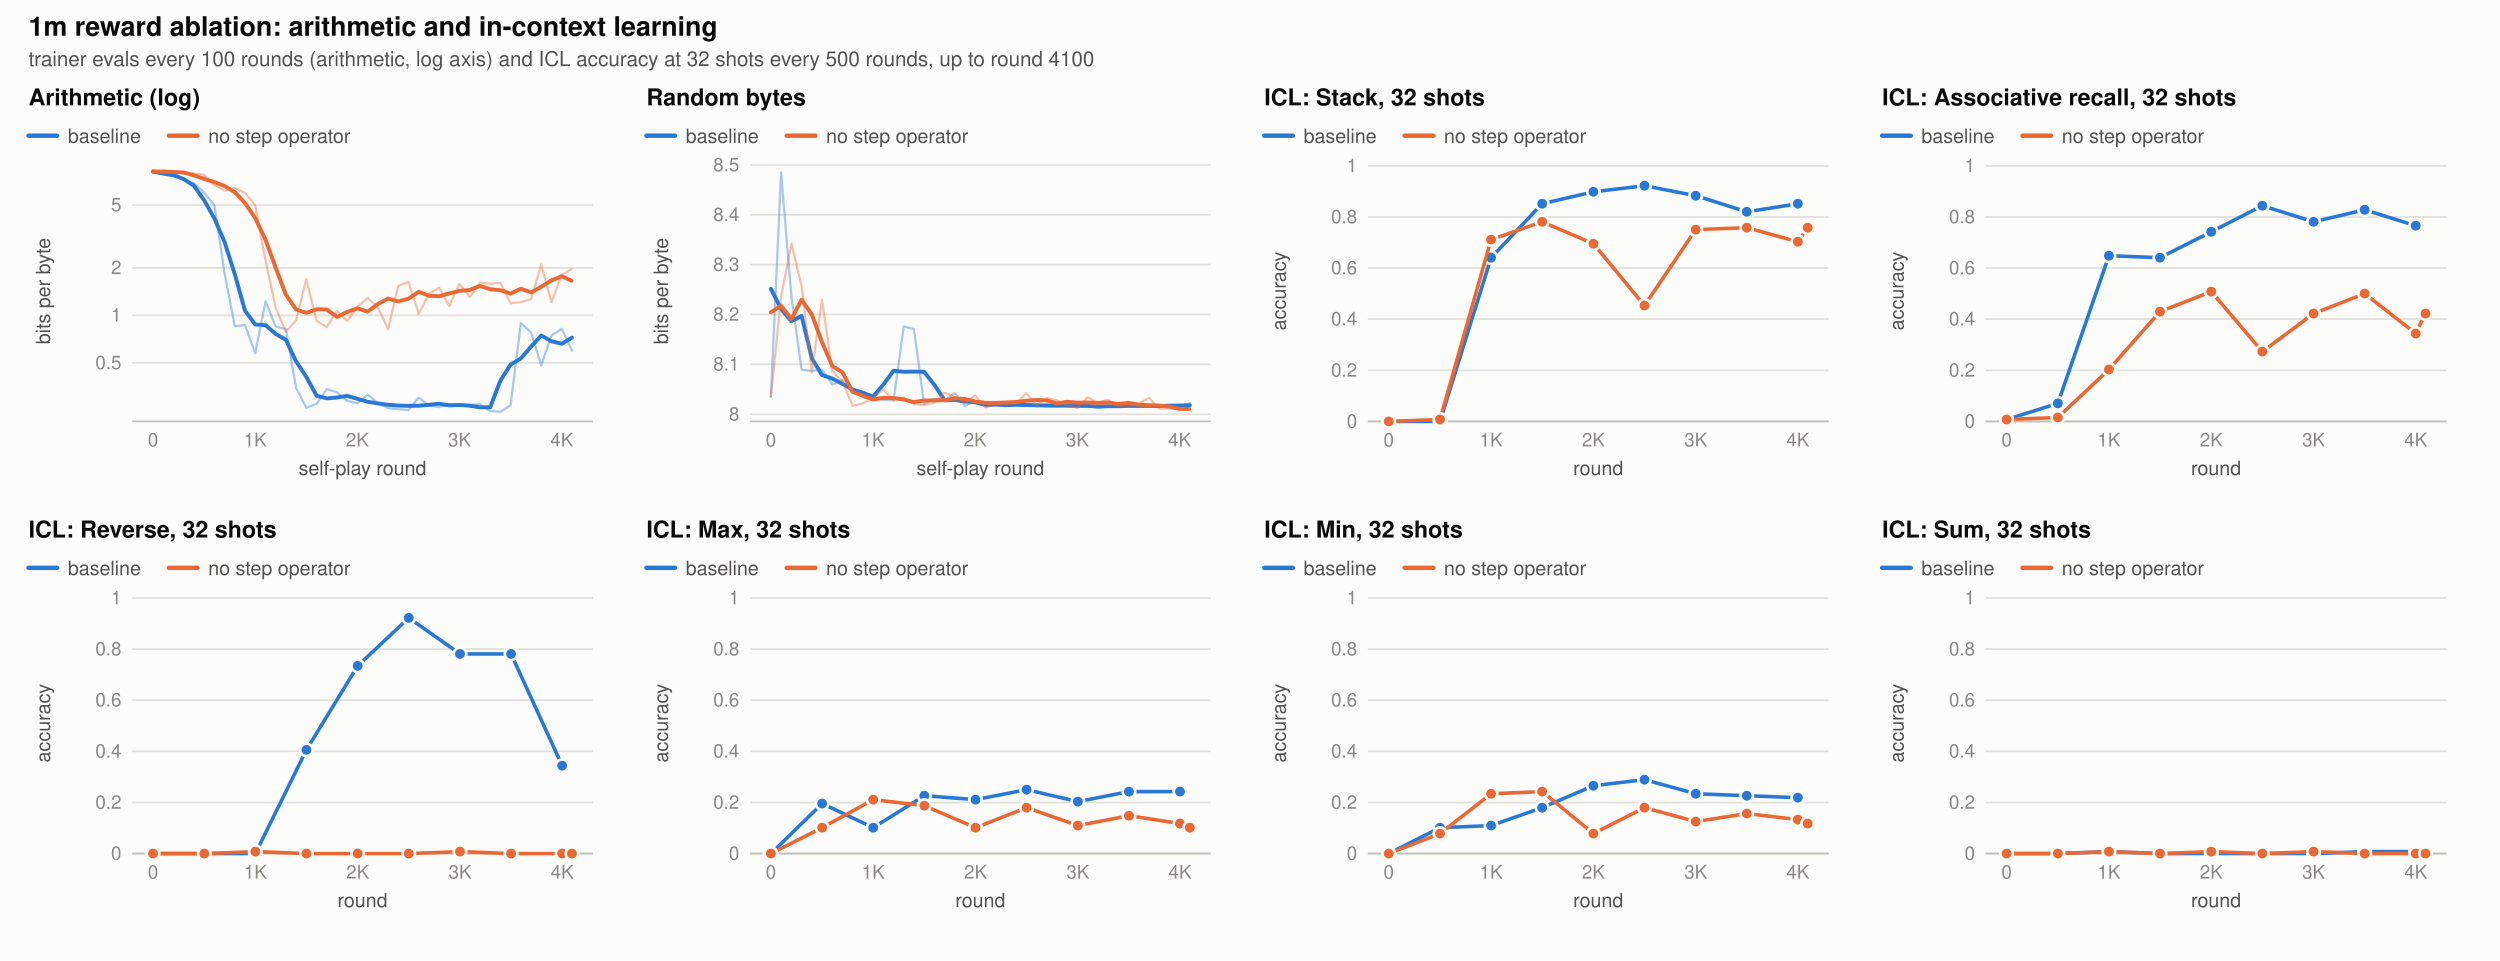
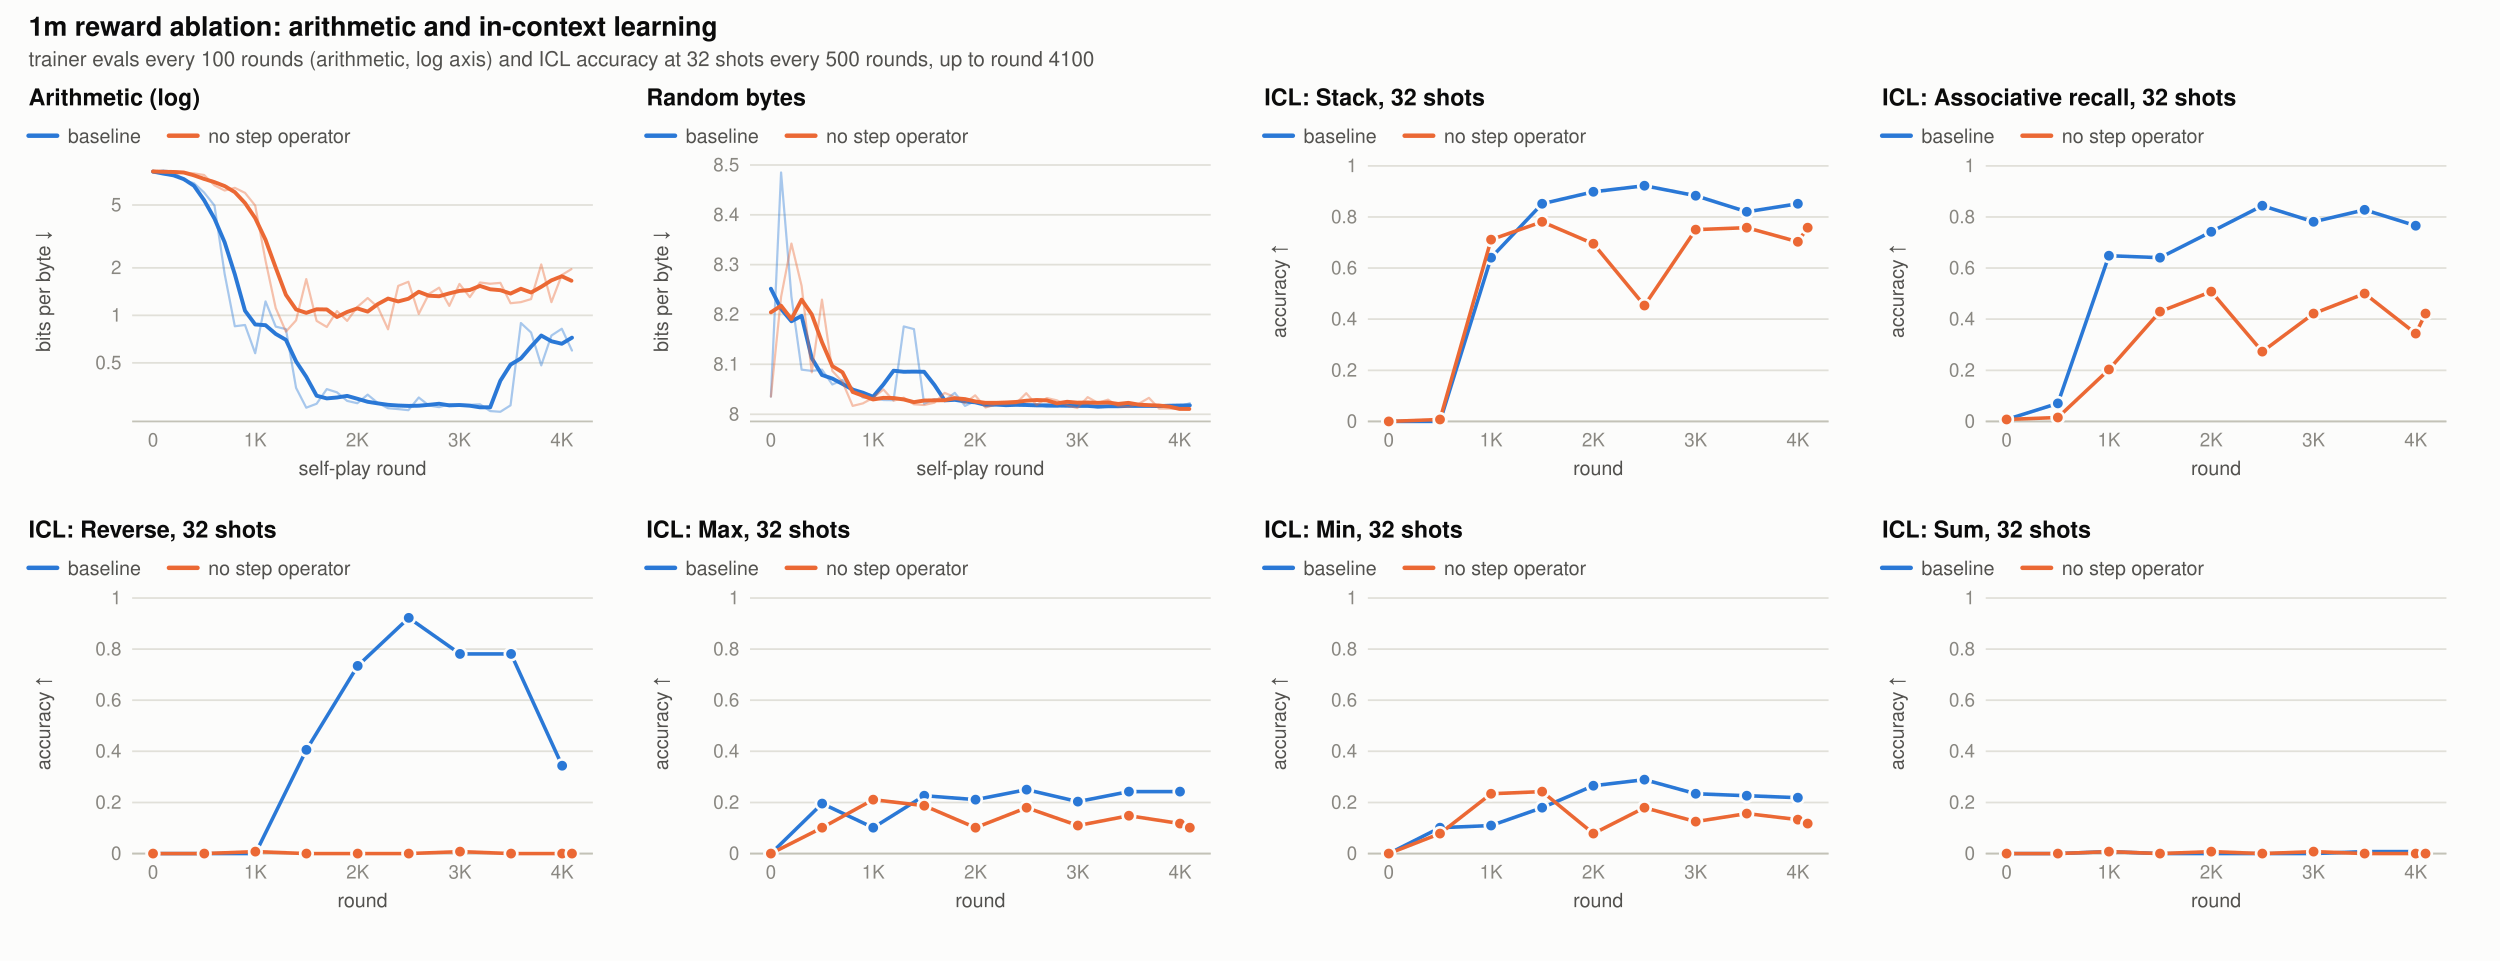
<svg xmlns="http://www.w3.org/2000/svg" width="1400" height="538" viewBox="0 0 1400 538" font-family="system-ui, -apple-system, 'Segoe UI', Helvetica, Arial, sans-serif">
  <rect width="1400" height="538" fill="#fcfcfb" />
  <text x="16" y="20" font-size="15" font-weight="600" fill="#0b0b0b">1m reward ablation: arithmetic and in-context learning</text>
  <text x="16" y="37" font-size="11.5" fill="#52514e">trainer evals every 100 rounds (arithmetic, log axis) and ICL accuracy at 32 shots every 500 rounds, up to round 4100</text>
  <text x="16.0" y="59.0" font-size="13" font-weight="600" fill="#0b0b0b">Arithmetic (log)</text>
  <line x1="16.0" y1="76.0" x2="32.0" y2="76.0" stroke="#2a78d6" stroke-width="2.5" stroke-linecap="round" />
  <text x="38.0" y="80.0" font-size="11" fill="#52514e">baseline</text>
  <line x1="94.6" y1="76.0" x2="110.6" y2="76.0" stroke="#eb6834" stroke-width="2.5" stroke-linecap="round" />
  <text x="116.6" y="80.0" font-size="11" fill="#52514e">no step operator</text>
  <line x1="74.0" y1="203.2" x2="332.0" y2="203.2" stroke="#e1e0d9" stroke-width="1" />
  <text x="68.0" y="206.7" font-size="10.5" fill="#898781" text-anchor="end">0.5</text>
  <line x1="74.0" y1="176.6" x2="332.0" y2="176.6" stroke="#e1e0d9" stroke-width="1" />
  <text x="68.0" y="180.1" font-size="10.5" fill="#898781" text-anchor="end">1</text>
  <line x1="74.0" y1="150.0" x2="332.0" y2="150.0" stroke="#e1e0d9" stroke-width="1" />
  <text x="68.0" y="153.5" font-size="10.5" fill="#898781" text-anchor="end">2</text>
  <line x1="74.0" y1="114.8" x2="332.0" y2="114.8" stroke="#e1e0d9" stroke-width="1" />
  <text x="68.0" y="118.3" font-size="10.5" fill="#898781" text-anchor="end">5</text>
  <text x="85.7" y="250.0" font-size="10.5" fill="#898781" text-anchor="middle">0</text>
  <text x="142.9" y="250.0" font-size="10.5" fill="#898781" text-anchor="middle">1K</text>
  <text x="200.1" y="250.0" font-size="10.5" fill="#898781" text-anchor="middle">2K</text>
  <text x="257.3" y="250.0" font-size="10.5" fill="#898781" text-anchor="middle">3K</text>
  <text x="314.6" y="250.0" font-size="10.5" fill="#898781" text-anchor="middle">4K</text>
  <line x1="74.0" y1="236.0" x2="332.0" y2="236.0" stroke="#c3c2b7" stroke-width="1" />
  <text x="203.0" y="266.0" font-size="11" fill="#52514e" text-anchor="middle">self-play round</text>
-   <text transform="translate(28.0,163.0) rotate(-90)" font-size="11" fill="#52514e" text-anchor="middle">bits per byte</text>
+   <text transform="translate(28.0,163.0) rotate(-90)" font-size="11" fill="#52514e" text-anchor="middle">bits per byte ↓</text>
  <clipPath id="c55431875">
    <rect x="68.0" y="84.0" width="270.0" height="158.0" />
  </clipPath>
  <g clip-path="url(#c55431875)">
    <path d="M85.7,96.5 L91.4,95.4 L97.2,96.3 L102.9,100.8 L108.6,102.6 L114.3,107.8 L120.1,115.1 L125.8,153.4 L131.5,182.7 L137.2,182.0 L142.9,197.8 L148.7,168.8 L154.4,182.9 L160.1,184.3 L165.8,217.2 L171.5,228.3 L177.3,226.1 L183.0,217.9 L188.7,219.7 L194.4,224.5 L200.1,225.8 L205.9,221.0 L211.6,225.7 L217.3,228.6 L223.0,229.1 L228.7,229.7 L234.5,222.6 L240.2,227.1 L245.9,228.0 L251.6,226.4 L257.3,226.6 L263.1,226.7 L268.8,226.4 L274.5,230.2 L280.2,230.6 L285.9,227.0 L291.7,180.9 L297.4,186.2 L303.1,204.6 L308.8,187.9 L314.6,184.1 L320.3,196.3" fill="none" stroke="#2a78d6" stroke-width="1.25" stroke-opacity="0.4" stroke-linejoin="round" stroke-linecap="round" />
    <path d="M85.7,96.1 L91.4,97.2 L97.2,98.2 L102.9,100.3 L108.6,104.0 L114.3,112.1 L120.1,122.4 L125.8,135.7 L131.5,153.6 L137.2,174.0 L142.9,181.7 L148.7,182.1 L154.4,187.0 L160.1,190.3 L165.8,202.4 L171.5,211.0 L177.3,221.6 L183.0,223.1 L188.7,222.6 L194.4,221.7 L200.1,223.3 L205.9,225.0 L211.6,225.9 L217.3,226.7 L223.0,227.1 L228.7,227.3 L234.5,227.2 L240.2,226.7 L245.9,226.1 L251.6,227.0 L257.3,226.8 L263.1,227.2 L268.8,228.1 L274.5,228.1 L280.2,213.2 L285.9,204.2 L291.7,200.7 L297.4,194.1 L303.1,187.9 L308.8,191.1 L314.6,192.5 L320.3,189.1" fill="none" stroke="#2a78d6" stroke-width="2.2" stroke-opacity="1.0" stroke-linejoin="round" stroke-linecap="round" />
    <path d="M85.7,96.5 L91.4,95.8 L97.2,95.9 L102.9,96.6 L108.6,97.1 L114.3,98.0 L120.1,103.8 L125.8,106.7 L131.5,105.2 L137.2,108.0 L142.9,115.1 L148.7,146.0 L154.4,172.5 L160.1,185.7 L165.8,179.4 L171.5,156.3 L177.3,179.7 L183.0,183.1 L188.7,174.2 L194.4,179.7 L200.1,171.9 L205.9,166.9 L211.6,172.0 L217.3,184.4 L223.0,160.1 L228.7,157.8 L234.5,175.8 L240.2,164.6 L245.9,161.1 L251.6,171.3 L257.3,159.0 L263.1,166.4 L268.8,158.2 L274.5,158.9 L280.2,158.4 L285.9,169.8 L291.7,169.2 L297.4,167.5 L303.1,148.1 L308.8,169.2 L314.6,154.0 L320.0,150.7" fill="none" stroke="#eb6834" stroke-width="1.25" stroke-opacity="0.4" stroke-linejoin="round" stroke-linecap="round" />
    <path d="M85.7,96.0 L91.4,96.2 L97.2,96.3 L102.9,96.6 L108.6,98.2 L114.3,100.2 L120.1,102.0 L125.8,104.2 L131.5,107.6 L137.2,113.7 L142.9,122.1 L148.7,134.3 L154.4,149.9 L160.1,165.1 L165.8,173.3 L171.5,175.2 L177.3,173.2 L183.0,173.3 L188.7,177.5 L194.4,174.7 L200.1,172.7 L205.9,174.5 L211.6,170.3 L217.3,167.2 L223.0,168.8 L228.7,167.3 L234.5,163.4 L240.2,165.6 L245.9,165.9 L251.6,164.3 L257.3,162.9 L263.1,162.4 L268.8,160.1 L274.5,162.0 L280.2,162.5 L285.9,164.4 L291.7,161.7 L297.4,163.8 L303.1,160.6 L308.8,157.0 L314.6,154.7 L320.0,157.2" fill="none" stroke="#eb6834" stroke-width="2.2" stroke-opacity="1.0" stroke-linejoin="round" stroke-linecap="round" />
  </g>
  <text x="362.0" y="59.0" font-size="13" font-weight="600" fill="#0b0b0b">Random bytes</text>
  <line x1="362.0" y1="76.0" x2="378.0" y2="76.0" stroke="#2a78d6" stroke-width="2.5" stroke-linecap="round" />
  <text x="384.0" y="80.0" font-size="11" fill="#52514e">baseline</text>
  <line x1="440.6" y1="76.0" x2="456.6" y2="76.0" stroke="#eb6834" stroke-width="2.5" stroke-linecap="round" />
  <text x="462.6" y="80.0" font-size="11" fill="#52514e">no step operator</text>
  <line x1="420.0" y1="232.0" x2="678.0" y2="232.0" stroke="#e1e0d9" stroke-width="1" />
  <text x="414.0" y="235.5" font-size="10.5" fill="#898781" text-anchor="end">8</text>
  <line x1="420.0" y1="204.0" x2="678.0" y2="204.0" stroke="#e1e0d9" stroke-width="1" />
  <text x="414.0" y="207.5" font-size="10.5" fill="#898781" text-anchor="end">8.1</text>
  <line x1="420.0" y1="176.1" x2="678.0" y2="176.1" stroke="#e1e0d9" stroke-width="1" />
  <text x="414.0" y="179.6" font-size="10.5" fill="#898781" text-anchor="end">8.2</text>
  <line x1="420.0" y1="148.2" x2="678.0" y2="148.2" stroke="#e1e0d9" stroke-width="1" />
  <text x="414.0" y="151.7" font-size="10.5" fill="#898781" text-anchor="end">8.3</text>
  <line x1="420.0" y1="120.3" x2="678.0" y2="120.3" stroke="#e1e0d9" stroke-width="1" />
  <text x="414.0" y="123.8" font-size="10.5" fill="#898781" text-anchor="end">8.4</text>
  <line x1="420.0" y1="92.4" x2="678.0" y2="92.4" stroke="#e1e0d9" stroke-width="1" />
  <text x="414.0" y="95.9" font-size="10.5" fill="#898781" text-anchor="end">8.5</text>
  <text x="431.7" y="250.0" font-size="10.5" fill="#898781" text-anchor="middle">0</text>
  <text x="488.9" y="250.0" font-size="10.5" fill="#898781" text-anchor="middle">1K</text>
  <text x="546.1" y="250.0" font-size="10.5" fill="#898781" text-anchor="middle">2K</text>
  <text x="603.3" y="250.0" font-size="10.5" fill="#898781" text-anchor="middle">3K</text>
  <text x="660.6" y="250.0" font-size="10.5" fill="#898781" text-anchor="middle">4K</text>
  <line x1="420.0" y1="236.0" x2="678.0" y2="236.0" stroke="#c3c2b7" stroke-width="1" />
  <text x="549.0" y="266.0" font-size="11" fill="#52514e" text-anchor="middle">self-play round</text>
-   <text transform="translate(374.0,163.0) rotate(-90)" font-size="11" fill="#52514e" text-anchor="middle">bits per byte</text>
+   <text transform="translate(374.0,163.0) rotate(-90)" font-size="11" fill="#52514e" text-anchor="middle">bits per byte ↓</text>
  <clipPath id="c50812444">
    <rect x="414.0" y="84.0" width="270.0" height="158.0" />
  </clipPath>
  <g clip-path="url(#c50812444)">
    <path d="M431.7,222.1 L437.4,96.6 L443.2,166.2 L448.9,207.0 L454.6,207.7 L460.3,207.0 L466.1,215.3 L471.8,212.8 L477.5,217.4 L483.2,222.6 L488.9,222.8 L494.7,224.0 L500.4,224.1 L506.1,182.8 L511.8,184.3 L517.5,226.1 L523.3,223.5 L529.0,224.3 L534.7,220.0 L540.4,227.3 L546.1,224.6 L551.9,227.6 L557.6,227.1 L563.3,226.9 L569.0,226.0 L574.7,226.8 L580.5,226.5 L586.2,227.9 L591.9,227.8 L597.6,225.9 L603.3,227.3 L609.1,227.3 L614.8,228.2 L620.5,227.7 L626.2,227.9 L631.9,226.8 L637.7,227.0 L643.4,227.4 L649.1,227.6 L654.8,227.6 L660.6,227.6 L666.3,225.8" fill="none" stroke="#2a78d6" stroke-width="1.25" stroke-opacity="0.4" stroke-linejoin="round" stroke-linecap="round" />
    <path d="M431.7,161.7 L437.4,173.0 L443.2,179.9 L448.9,176.9 L454.6,200.6 L460.3,210.0 L466.1,212.0 L471.8,215.0 L477.5,218.2 L483.2,219.9 L488.9,222.2 L494.7,215.3 L500.4,207.6 L506.1,208.2 L511.8,208.1 L517.5,208.2 L523.3,215.6 L529.0,224.2 L534.7,223.9 L540.4,224.8 L546.1,225.3 L551.9,226.7 L557.6,226.5 L563.3,226.9 L569.0,226.7 L574.7,226.8 L580.5,227.0 L586.2,227.0 L591.9,227.1 L597.6,227.2 L603.3,227.3 L609.1,227.3 L614.8,227.7 L620.5,227.5 L626.2,227.5 L631.9,227.3 L637.7,227.3 L643.4,227.3 L649.1,227.4 L654.8,227.2 L660.6,227.1 L666.3,227.0" fill="none" stroke="#2a78d6" stroke-width="2.2" stroke-opacity="1.0" stroke-linejoin="round" stroke-linecap="round" />
    <path d="M431.7,222.1 L437.4,166.3 L443.2,136.4 L448.9,160.1 L454.6,208.5 L460.3,167.8 L466.1,207.7 L471.8,213.9 L477.5,227.3 L483.2,225.9 L488.9,222.8 L494.7,218.1 L500.4,224.4 L506.1,222.7 L511.8,226.4 L517.5,226.8 L523.3,225.5 L529.0,220.0 L534.7,222.4 L540.4,225.7 L546.1,221.4 L551.9,228.2 L557.6,226.4 L563.3,226.3 L569.0,225.9 L574.7,220.2 L580.5,226.8 L586.2,222.9 L591.9,224.2 L597.6,227.0 L603.3,228.5 L609.1,222.4 L614.8,225.6 L620.5,223.8 L626.2,227.5 L631.9,227.9 L637.7,226.1 L643.4,222.8 L649.1,228.8 L654.8,228.8 L660.6,228.9 L666.0,229.4" fill="none" stroke="#eb6834" stroke-width="1.25" stroke-opacity="0.4" stroke-linejoin="round" stroke-linecap="round" />
    <path d="M431.7,174.9 L437.4,171.2 L443.2,178.7 L448.9,167.8 L454.6,176.1 L460.3,191.6 L466.1,205.0 L471.8,208.5 L477.5,219.5 L483.2,221.6 L488.9,223.7 L494.7,222.8 L500.4,222.9 L506.1,223.7 L511.8,225.2 L517.5,224.3 L523.3,224.2 L529.0,224.1 L534.7,223.0 L540.4,223.5 L546.1,224.8 L551.9,225.6 L557.6,225.6 L563.3,225.4 L569.0,225.1 L574.7,224.4 L580.5,224.0 L586.2,224.2 L591.9,225.9 L597.6,225.0 L603.3,225.5 L609.1,225.4 L614.8,225.6 L620.5,225.4 L626.2,226.2 L631.9,225.6 L637.7,226.6 L643.4,226.9 L649.1,227.1 L654.8,227.7 L660.6,229.0 L666.0,229.0" fill="none" stroke="#eb6834" stroke-width="2.2" stroke-opacity="1.0" stroke-linejoin="round" stroke-linecap="round" />
  </g>
  <text x="708.0" y="59.0" font-size="13" font-weight="600" fill="#0b0b0b">ICL: Stack, 32 shots</text>
  <line x1="708.0" y1="76.0" x2="724.0" y2="76.0" stroke="#2a78d6" stroke-width="2.5" stroke-linecap="round" />
  <text x="730.0" y="80.0" font-size="11" fill="#52514e">baseline</text>
  <line x1="786.6" y1="76.0" x2="802.6" y2="76.0" stroke="#eb6834" stroke-width="2.5" stroke-linecap="round" />
  <text x="808.6" y="80.0" font-size="11" fill="#52514e">no step operator</text>
  <line x1="766.0" y1="236.0" x2="1024.0" y2="236.0" stroke="#e1e0d9" stroke-width="1" />
  <text x="760.0" y="239.5" font-size="10.5" fill="#898781" text-anchor="end">0</text>
  <line x1="766.0" y1="207.4" x2="1024.0" y2="207.4" stroke="#e1e0d9" stroke-width="1" />
  <text x="760.0" y="210.9" font-size="10.5" fill="#898781" text-anchor="end">0.2</text>
  <line x1="766.0" y1="178.7" x2="1024.0" y2="178.7" stroke="#e1e0d9" stroke-width="1" />
  <text x="760.0" y="182.2" font-size="10.5" fill="#898781" text-anchor="end">0.4</text>
  <line x1="766.0" y1="150.1" x2="1024.0" y2="150.1" stroke="#e1e0d9" stroke-width="1" />
  <text x="760.0" y="153.6" font-size="10.5" fill="#898781" text-anchor="end">0.6</text>
  <line x1="766.0" y1="121.5" x2="1024.0" y2="121.5" stroke="#e1e0d9" stroke-width="1" />
  <text x="760.0" y="125.0" font-size="10.5" fill="#898781" text-anchor="end">0.8</text>
  <line x1="766.0" y1="92.9" x2="1024.0" y2="92.9" stroke="#e1e0d9" stroke-width="1" />
  <text x="760.0" y="96.4" font-size="10.5" fill="#898781" text-anchor="end">1</text>
  <text x="777.7" y="250.0" font-size="10.5" fill="#898781" text-anchor="middle">0</text>
  <text x="835.0" y="250.0" font-size="10.5" fill="#898781" text-anchor="middle">1K</text>
  <text x="892.3" y="250.0" font-size="10.5" fill="#898781" text-anchor="middle">2K</text>
  <text x="949.6" y="250.0" font-size="10.5" fill="#898781" text-anchor="middle">3K</text>
  <text x="1006.8" y="250.0" font-size="10.5" fill="#898781" text-anchor="middle">4K</text>
  <line x1="766.0" y1="236.0" x2="1024.0" y2="236.0" stroke="#c3c2b7" stroke-width="1" />
  <text x="895.0" y="266.0" font-size="11" fill="#52514e" text-anchor="middle">round</text>
-   <text transform="translate(720.0,163.0) rotate(-90)" font-size="11" fill="#52514e" text-anchor="middle">accuracy</text>
+   <text transform="translate(720.0,163.0) rotate(-90)" font-size="11" fill="#52514e" text-anchor="middle">accuracy ↑</text>
  <clipPath id="c50856973">
    <rect x="760.0" y="84.0" width="270.0" height="158.0" />
  </clipPath>
  <g clip-path="url(#c50856973)">
    <path d="M777.7,236.0 L806.4,236.0 L835.0,144.3 L863.6,114.1 L892.3,107.4 L920.9,104.0 L949.6,109.6 L978.2,118.6 L1006.8,114.1" fill="none" stroke="#2a78d6" stroke-width="2.0" stroke-opacity="1.0" stroke-linejoin="round" stroke-linecap="round" />
    <circle cx="777.7" cy="236.0" r="3.5" fill="#2a78d6" stroke="#fcfcfb" stroke-width="1.5" fill-opacity="1.0" />
    <circle cx="806.4" cy="236.0" r="3.5" fill="#2a78d6" stroke="#fcfcfb" stroke-width="1.5" fill-opacity="1.0" />
    <circle cx="835.0" cy="144.3" r="3.5" fill="#2a78d6" stroke="#fcfcfb" stroke-width="1.5" fill-opacity="1.0" />
    <circle cx="863.6" cy="114.1" r="3.5" fill="#2a78d6" stroke="#fcfcfb" stroke-width="1.5" fill-opacity="1.0" />
    <circle cx="892.3" cy="107.4" r="3.5" fill="#2a78d6" stroke="#fcfcfb" stroke-width="1.5" fill-opacity="1.0" />
    <circle cx="920.9" cy="104.0" r="3.5" fill="#2a78d6" stroke="#fcfcfb" stroke-width="1.5" fill-opacity="1.0" />
    <circle cx="949.6" cy="109.6" r="3.5" fill="#2a78d6" stroke="#fcfcfb" stroke-width="1.5" fill-opacity="1.0" />
    <circle cx="978.2" cy="118.6" r="3.5" fill="#2a78d6" stroke="#fcfcfb" stroke-width="1.5" fill-opacity="1.0" />
    <circle cx="1006.8" cy="114.1" r="3.5" fill="#2a78d6" stroke="#fcfcfb" stroke-width="1.5" fill-opacity="1.0" />
    <path d="M777.7,236.0 L806.4,234.9 L835.0,134.2 L863.6,124.2 L892.3,136.5 L920.9,171.1 L949.6,128.6 L978.2,127.5 L1006.8,135.4 L1012.3,127.5" fill="none" stroke="#eb6834" stroke-width="2.0" stroke-opacity="1.0" stroke-linejoin="round" stroke-linecap="round" />
    <circle cx="777.7" cy="236.0" r="3.5" fill="#eb6834" stroke="#fcfcfb" stroke-width="1.5" fill-opacity="1.0" />
    <circle cx="806.4" cy="234.9" r="3.5" fill="#eb6834" stroke="#fcfcfb" stroke-width="1.5" fill-opacity="1.0" />
    <circle cx="835.0" cy="134.2" r="3.5" fill="#eb6834" stroke="#fcfcfb" stroke-width="1.5" fill-opacity="1.0" />
    <circle cx="863.6" cy="124.2" r="3.5" fill="#eb6834" stroke="#fcfcfb" stroke-width="1.5" fill-opacity="1.0" />
    <circle cx="892.3" cy="136.5" r="3.5" fill="#eb6834" stroke="#fcfcfb" stroke-width="1.5" fill-opacity="1.0" />
    <circle cx="920.9" cy="171.1" r="3.5" fill="#eb6834" stroke="#fcfcfb" stroke-width="1.5" fill-opacity="1.0" />
    <circle cx="949.6" cy="128.6" r="3.5" fill="#eb6834" stroke="#fcfcfb" stroke-width="1.5" fill-opacity="1.0" />
    <circle cx="978.2" cy="127.5" r="3.5" fill="#eb6834" stroke="#fcfcfb" stroke-width="1.5" fill-opacity="1.0" />
    <circle cx="1006.8" cy="135.4" r="3.5" fill="#eb6834" stroke="#fcfcfb" stroke-width="1.5" fill-opacity="1.0" />
    <circle cx="1012.3" cy="127.5" r="3.5" fill="#eb6834" stroke="#fcfcfb" stroke-width="1.5" fill-opacity="1.0" />
  </g>
  <text x="1054.0" y="59.0" font-size="13" font-weight="600" fill="#0b0b0b">ICL: Associative recall, 32 shots</text>
  <line x1="1054.0" y1="76.0" x2="1070.0" y2="76.0" stroke="#2a78d6" stroke-width="2.5" stroke-linecap="round" />
  <text x="1076.0" y="80.0" font-size="11" fill="#52514e">baseline</text>
  <line x1="1132.6" y1="76.0" x2="1148.6" y2="76.0" stroke="#eb6834" stroke-width="2.5" stroke-linecap="round" />
  <text x="1154.6" y="80.0" font-size="11" fill="#52514e">no step operator</text>
  <line x1="1112.0" y1="236.0" x2="1370.0" y2="236.0" stroke="#e1e0d9" stroke-width="1" />
  <text x="1106.0" y="239.5" font-size="10.5" fill="#898781" text-anchor="end">0</text>
  <line x1="1112.0" y1="207.4" x2="1370.0" y2="207.4" stroke="#e1e0d9" stroke-width="1" />
  <text x="1106.0" y="210.9" font-size="10.5" fill="#898781" text-anchor="end">0.2</text>
  <line x1="1112.0" y1="178.7" x2="1370.0" y2="178.7" stroke="#e1e0d9" stroke-width="1" />
  <text x="1106.0" y="182.2" font-size="10.5" fill="#898781" text-anchor="end">0.4</text>
  <line x1="1112.0" y1="150.1" x2="1370.0" y2="150.1" stroke="#e1e0d9" stroke-width="1" />
  <text x="1106.0" y="153.6" font-size="10.5" fill="#898781" text-anchor="end">0.6</text>
  <line x1="1112.0" y1="121.5" x2="1370.0" y2="121.5" stroke="#e1e0d9" stroke-width="1" />
  <text x="1106.0" y="125.0" font-size="10.5" fill="#898781" text-anchor="end">0.8</text>
  <line x1="1112.0" y1="92.9" x2="1370.0" y2="92.9" stroke="#e1e0d9" stroke-width="1" />
  <text x="1106.0" y="96.4" font-size="10.5" fill="#898781" text-anchor="end">1</text>
  <text x="1123.7" y="250.0" font-size="10.5" fill="#898781" text-anchor="middle">0</text>
  <text x="1181.0" y="250.0" font-size="10.5" fill="#898781" text-anchor="middle">1K</text>
  <text x="1238.3" y="250.0" font-size="10.5" fill="#898781" text-anchor="middle">2K</text>
  <text x="1295.6" y="250.0" font-size="10.5" fill="#898781" text-anchor="middle">3K</text>
  <text x="1352.8" y="250.0" font-size="10.5" fill="#898781" text-anchor="middle">4K</text>
  <line x1="1112.0" y1="236.0" x2="1370.0" y2="236.0" stroke="#c3c2b7" stroke-width="1" />
  <text x="1241.0" y="266.0" font-size="11" fill="#52514e" text-anchor="middle">round</text>
-   <text transform="translate(1066.0,163.0) rotate(-90)" font-size="11" fill="#52514e" text-anchor="middle">accuracy</text>
+   <text transform="translate(1066.0,163.0) rotate(-90)" font-size="11" fill="#52514e" text-anchor="middle">accuracy ↑</text>
  <clipPath id="c36759609">
    <rect x="1106.0" y="84.0" width="270.0" height="158.0" />
  </clipPath>
  <g clip-path="url(#c36759609)">
    <path d="M1123.7,234.9 L1152.4,225.9 L1181.0,143.2 L1209.6,144.3 L1238.3,129.8 L1266.9,115.2 L1295.6,124.2 L1324.2,117.5 L1352.8,126.4" fill="none" stroke="#2a78d6" stroke-width="2.0" stroke-opacity="1.0" stroke-linejoin="round" stroke-linecap="round" />
    <circle cx="1123.7" cy="234.9" r="3.5" fill="#2a78d6" stroke="#fcfcfb" stroke-width="1.5" fill-opacity="1.0" />
    <circle cx="1152.4" cy="225.9" r="3.5" fill="#2a78d6" stroke="#fcfcfb" stroke-width="1.5" fill-opacity="1.0" />
    <circle cx="1181.0" cy="143.2" r="3.5" fill="#2a78d6" stroke="#fcfcfb" stroke-width="1.5" fill-opacity="1.0" />
    <circle cx="1209.6" cy="144.3" r="3.5" fill="#2a78d6" stroke="#fcfcfb" stroke-width="1.5" fill-opacity="1.0" />
    <circle cx="1238.3" cy="129.8" r="3.5" fill="#2a78d6" stroke="#fcfcfb" stroke-width="1.5" fill-opacity="1.0" />
    <circle cx="1266.9" cy="115.2" r="3.5" fill="#2a78d6" stroke="#fcfcfb" stroke-width="1.5" fill-opacity="1.0" />
    <circle cx="1295.6" cy="124.2" r="3.5" fill="#2a78d6" stroke="#fcfcfb" stroke-width="1.5" fill-opacity="1.0" />
    <circle cx="1324.2" cy="117.5" r="3.5" fill="#2a78d6" stroke="#fcfcfb" stroke-width="1.5" fill-opacity="1.0" />
    <circle cx="1352.8" cy="126.4" r="3.5" fill="#2a78d6" stroke="#fcfcfb" stroke-width="1.5" fill-opacity="1.0" />
    <path d="M1123.7,234.9 L1152.4,233.8 L1181.0,206.9 L1209.6,174.5 L1238.3,163.3 L1266.9,196.9 L1295.6,175.6 L1324.2,164.4 L1352.8,186.8 L1358.3,175.6" fill="none" stroke="#eb6834" stroke-width="2.0" stroke-opacity="1.0" stroke-linejoin="round" stroke-linecap="round" />
    <circle cx="1123.7" cy="234.9" r="3.5" fill="#eb6834" stroke="#fcfcfb" stroke-width="1.5" fill-opacity="1.0" />
    <circle cx="1152.4" cy="233.8" r="3.5" fill="#eb6834" stroke="#fcfcfb" stroke-width="1.5" fill-opacity="1.0" />
    <circle cx="1181.0" cy="206.9" r="3.5" fill="#eb6834" stroke="#fcfcfb" stroke-width="1.5" fill-opacity="1.0" />
    <circle cx="1209.6" cy="174.5" r="3.5" fill="#eb6834" stroke="#fcfcfb" stroke-width="1.5" fill-opacity="1.0" />
    <circle cx="1238.3" cy="163.3" r="3.5" fill="#eb6834" stroke="#fcfcfb" stroke-width="1.5" fill-opacity="1.0" />
    <circle cx="1266.9" cy="196.9" r="3.5" fill="#eb6834" stroke="#fcfcfb" stroke-width="1.5" fill-opacity="1.0" />
    <circle cx="1295.6" cy="175.6" r="3.5" fill="#eb6834" stroke="#fcfcfb" stroke-width="1.5" fill-opacity="1.0" />
    <circle cx="1324.2" cy="164.4" r="3.5" fill="#eb6834" stroke="#fcfcfb" stroke-width="1.5" fill-opacity="1.0" />
    <circle cx="1352.8" cy="186.8" r="3.5" fill="#eb6834" stroke="#fcfcfb" stroke-width="1.5" fill-opacity="1.0" />
    <circle cx="1358.3" cy="175.6" r="3.5" fill="#eb6834" stroke="#fcfcfb" stroke-width="1.5" fill-opacity="1.0" />
  </g>
  <text x="16.0" y="301.0" font-size="13" font-weight="600" fill="#0b0b0b">ICL: Reverse, 32 shots</text>
  <line x1="16.0" y1="318.0" x2="32.0" y2="318.0" stroke="#2a78d6" stroke-width="2.5" stroke-linecap="round" />
  <text x="38.0" y="322.0" font-size="11" fill="#52514e">baseline</text>
  <line x1="94.6" y1="318.0" x2="110.6" y2="318.0" stroke="#eb6834" stroke-width="2.5" stroke-linecap="round" />
  <text x="116.6" y="322.0" font-size="11" fill="#52514e">no step operator</text>
  <line x1="74.0" y1="478.0" x2="332.0" y2="478.0" stroke="#e1e0d9" stroke-width="1" />
  <text x="68.0" y="481.5" font-size="10.5" fill="#898781" text-anchor="end">0</text>
  <line x1="74.0" y1="449.4" x2="332.0" y2="449.4" stroke="#e1e0d9" stroke-width="1" />
  <text x="68.0" y="452.9" font-size="10.5" fill="#898781" text-anchor="end">0.2</text>
  <line x1="74.0" y1="420.7" x2="332.0" y2="420.7" stroke="#e1e0d9" stroke-width="1" />
  <text x="68.0" y="424.2" font-size="10.5" fill="#898781" text-anchor="end">0.4</text>
  <line x1="74.0" y1="392.1" x2="332.0" y2="392.1" stroke="#e1e0d9" stroke-width="1" />
  <text x="68.0" y="395.6" font-size="10.5" fill="#898781" text-anchor="end">0.6</text>
  <line x1="74.0" y1="363.5" x2="332.0" y2="363.5" stroke="#e1e0d9" stroke-width="1" />
  <text x="68.0" y="367.0" font-size="10.5" fill="#898781" text-anchor="end">0.8</text>
  <line x1="74.0" y1="334.9" x2="332.0" y2="334.9" stroke="#e1e0d9" stroke-width="1" />
  <text x="68.0" y="338.4" font-size="10.5" fill="#898781" text-anchor="end">1</text>
  <text x="85.7" y="492.0" font-size="10.5" fill="#898781" text-anchor="middle">0</text>
  <text x="143.0" y="492.0" font-size="10.5" fill="#898781" text-anchor="middle">1K</text>
  <text x="200.3" y="492.0" font-size="10.5" fill="#898781" text-anchor="middle">2K</text>
  <text x="257.6" y="492.0" font-size="10.5" fill="#898781" text-anchor="middle">3K</text>
  <text x="314.8" y="492.0" font-size="10.5" fill="#898781" text-anchor="middle">4K</text>
  <line x1="74.0" y1="478.0" x2="332.0" y2="478.0" stroke="#c3c2b7" stroke-width="1" />
  <text x="203.0" y="508.0" font-size="11" fill="#52514e" text-anchor="middle">round</text>
-   <text transform="translate(28.0,405.0) rotate(-90)" font-size="11" fill="#52514e" text-anchor="middle">accuracy</text>
+   <text transform="translate(28.0,405.0) rotate(-90)" font-size="11" fill="#52514e" text-anchor="middle">accuracy ↑</text>
  <clipPath id="c26532243">
    <rect x="68.0" y="326.0" width="270.0" height="158.0" />
  </clipPath>
  <g clip-path="url(#c26532243)">
    <path d="M85.7,478.0 L114.4,478.0 L143.0,478.0 L171.6,419.9 L200.3,372.9 L228.9,346.0 L257.6,366.2 L286.2,366.2 L314.8,428.8" fill="none" stroke="#2a78d6" stroke-width="2.0" stroke-opacity="1.0" stroke-linejoin="round" stroke-linecap="round" />
    <circle cx="85.7" cy="478.0" r="3.5" fill="#2a78d6" stroke="#fcfcfb" stroke-width="1.5" fill-opacity="1.0" />
    <circle cx="114.4" cy="478.0" r="3.5" fill="#2a78d6" stroke="#fcfcfb" stroke-width="1.5" fill-opacity="1.0" />
    <circle cx="143.0" cy="478.0" r="3.5" fill="#2a78d6" stroke="#fcfcfb" stroke-width="1.5" fill-opacity="1.0" />
    <circle cx="171.6" cy="419.9" r="3.5" fill="#2a78d6" stroke="#fcfcfb" stroke-width="1.5" fill-opacity="1.0" />
    <circle cx="200.3" cy="372.9" r="3.5" fill="#2a78d6" stroke="#fcfcfb" stroke-width="1.5" fill-opacity="1.0" />
    <circle cx="228.9" cy="346.0" r="3.5" fill="#2a78d6" stroke="#fcfcfb" stroke-width="1.5" fill-opacity="1.0" />
    <circle cx="257.6" cy="366.2" r="3.5" fill="#2a78d6" stroke="#fcfcfb" stroke-width="1.5" fill-opacity="1.0" />
    <circle cx="286.2" cy="366.2" r="3.5" fill="#2a78d6" stroke="#fcfcfb" stroke-width="1.5" fill-opacity="1.0" />
    <circle cx="314.8" cy="428.8" r="3.5" fill="#2a78d6" stroke="#fcfcfb" stroke-width="1.5" fill-opacity="1.0" />
    <path d="M85.7,478.0 L114.4,478.0 L143.0,476.9 L171.6,478.0 L200.3,478.0 L228.9,478.0 L257.6,476.9 L286.2,478.0 L314.8,478.0 L320.3,478.0" fill="none" stroke="#eb6834" stroke-width="2.0" stroke-opacity="1.0" stroke-linejoin="round" stroke-linecap="round" />
    <circle cx="85.7" cy="478.0" r="3.5" fill="#eb6834" stroke="#fcfcfb" stroke-width="1.5" fill-opacity="1.0" />
    <circle cx="114.4" cy="478.0" r="3.5" fill="#eb6834" stroke="#fcfcfb" stroke-width="1.5" fill-opacity="1.0" />
    <circle cx="143.0" cy="476.9" r="3.5" fill="#eb6834" stroke="#fcfcfb" stroke-width="1.5" fill-opacity="1.0" />
    <circle cx="171.6" cy="478.0" r="3.5" fill="#eb6834" stroke="#fcfcfb" stroke-width="1.5" fill-opacity="1.0" />
    <circle cx="200.3" cy="478.0" r="3.5" fill="#eb6834" stroke="#fcfcfb" stroke-width="1.5" fill-opacity="1.0" />
    <circle cx="228.9" cy="478.0" r="3.5" fill="#eb6834" stroke="#fcfcfb" stroke-width="1.5" fill-opacity="1.0" />
    <circle cx="257.6" cy="476.9" r="3.5" fill="#eb6834" stroke="#fcfcfb" stroke-width="1.5" fill-opacity="1.0" />
    <circle cx="286.2" cy="478.0" r="3.5" fill="#eb6834" stroke="#fcfcfb" stroke-width="1.5" fill-opacity="1.0" />
    <circle cx="314.8" cy="478.0" r="3.5" fill="#eb6834" stroke="#fcfcfb" stroke-width="1.5" fill-opacity="1.0" />
    <circle cx="320.3" cy="478.0" r="3.5" fill="#eb6834" stroke="#fcfcfb" stroke-width="1.5" fill-opacity="1.0" />
  </g>
  <text x="362.0" y="301.0" font-size="13" font-weight="600" fill="#0b0b0b">ICL: Max, 32 shots</text>
  <line x1="362.0" y1="318.0" x2="378.0" y2="318.0" stroke="#2a78d6" stroke-width="2.5" stroke-linecap="round" />
  <text x="384.0" y="322.0" font-size="11" fill="#52514e">baseline</text>
  <line x1="440.6" y1="318.0" x2="456.6" y2="318.0" stroke="#eb6834" stroke-width="2.5" stroke-linecap="round" />
  <text x="462.6" y="322.0" font-size="11" fill="#52514e">no step operator</text>
  <line x1="420.0" y1="478.0" x2="678.0" y2="478.0" stroke="#e1e0d9" stroke-width="1" />
  <text x="414.0" y="481.5" font-size="10.5" fill="#898781" text-anchor="end">0</text>
  <line x1="420.0" y1="449.4" x2="678.0" y2="449.4" stroke="#e1e0d9" stroke-width="1" />
  <text x="414.0" y="452.9" font-size="10.5" fill="#898781" text-anchor="end">0.2</text>
  <line x1="420.0" y1="420.7" x2="678.0" y2="420.7" stroke="#e1e0d9" stroke-width="1" />
  <text x="414.0" y="424.2" font-size="10.5" fill="#898781" text-anchor="end">0.4</text>
  <line x1="420.0" y1="392.1" x2="678.0" y2="392.1" stroke="#e1e0d9" stroke-width="1" />
  <text x="414.0" y="395.6" font-size="10.5" fill="#898781" text-anchor="end">0.6</text>
  <line x1="420.0" y1="363.5" x2="678.0" y2="363.5" stroke="#e1e0d9" stroke-width="1" />
  <text x="414.0" y="367.0" font-size="10.5" fill="#898781" text-anchor="end">0.8</text>
  <line x1="420.0" y1="334.9" x2="678.0" y2="334.9" stroke="#e1e0d9" stroke-width="1" />
  <text x="414.0" y="338.4" font-size="10.5" fill="#898781" text-anchor="end">1</text>
  <text x="431.7" y="492.0" font-size="10.5" fill="#898781" text-anchor="middle">0</text>
  <text x="489.0" y="492.0" font-size="10.5" fill="#898781" text-anchor="middle">1K</text>
  <text x="546.3" y="492.0" font-size="10.5" fill="#898781" text-anchor="middle">2K</text>
  <text x="603.6" y="492.0" font-size="10.5" fill="#898781" text-anchor="middle">3K</text>
  <text x="660.8" y="492.0" font-size="10.5" fill="#898781" text-anchor="middle">4K</text>
  <line x1="420.0" y1="478.0" x2="678.0" y2="478.0" stroke="#c3c2b7" stroke-width="1" />
  <text x="549.0" y="508.0" font-size="11" fill="#52514e" text-anchor="middle">round</text>
-   <text transform="translate(374.0,405.0) rotate(-90)" font-size="11" fill="#52514e" text-anchor="middle">accuracy</text>
+   <text transform="translate(374.0,405.0) rotate(-90)" font-size="11" fill="#52514e" text-anchor="middle">accuracy ↑</text>
  <clipPath id="c93253801">
    <rect x="414.0" y="326.0" width="270.0" height="158.0" />
  </clipPath>
  <g clip-path="url(#c93253801)">
    <path d="M431.7,478.0 L460.4,450.0 L489.0,463.5 L517.6,445.6 L546.3,447.8 L574.9,442.2 L603.6,448.9 L632.2,443.3 L660.8,443.3" fill="none" stroke="#2a78d6" stroke-width="2.0" stroke-opacity="1.0" stroke-linejoin="round" stroke-linecap="round" />
    <circle cx="431.7" cy="478.0" r="3.5" fill="#2a78d6" stroke="#fcfcfb" stroke-width="1.5" fill-opacity="1.0" />
    <circle cx="460.4" cy="450.0" r="3.5" fill="#2a78d6" stroke="#fcfcfb" stroke-width="1.5" fill-opacity="1.0" />
    <circle cx="489.0" cy="463.5" r="3.5" fill="#2a78d6" stroke="#fcfcfb" stroke-width="1.5" fill-opacity="1.0" />
    <circle cx="517.6" cy="445.6" r="3.5" fill="#2a78d6" stroke="#fcfcfb" stroke-width="1.5" fill-opacity="1.0" />
    <circle cx="546.3" cy="447.8" r="3.5" fill="#2a78d6" stroke="#fcfcfb" stroke-width="1.5" fill-opacity="1.0" />
    <circle cx="574.9" cy="442.2" r="3.5" fill="#2a78d6" stroke="#fcfcfb" stroke-width="1.5" fill-opacity="1.0" />
    <circle cx="603.6" cy="448.9" r="3.5" fill="#2a78d6" stroke="#fcfcfb" stroke-width="1.5" fill-opacity="1.0" />
    <circle cx="632.2" cy="443.3" r="3.5" fill="#2a78d6" stroke="#fcfcfb" stroke-width="1.5" fill-opacity="1.0" />
    <circle cx="660.8" cy="443.3" r="3.5" fill="#2a78d6" stroke="#fcfcfb" stroke-width="1.5" fill-opacity="1.0" />
    <path d="M431.7,478.0 L460.4,463.5 L489.0,447.8 L517.6,451.2 L546.3,463.5 L574.9,452.3 L603.6,462.3 L632.2,456.8 L660.8,461.2 L666.3,463.5" fill="none" stroke="#eb6834" stroke-width="2.0" stroke-opacity="1.0" stroke-linejoin="round" stroke-linecap="round" />
    <circle cx="431.7" cy="478.0" r="3.5" fill="#eb6834" stroke="#fcfcfb" stroke-width="1.5" fill-opacity="1.0" />
    <circle cx="460.4" cy="463.5" r="3.5" fill="#eb6834" stroke="#fcfcfb" stroke-width="1.5" fill-opacity="1.0" />
    <circle cx="489.0" cy="447.8" r="3.5" fill="#eb6834" stroke="#fcfcfb" stroke-width="1.5" fill-opacity="1.0" />
    <circle cx="517.6" cy="451.2" r="3.5" fill="#eb6834" stroke="#fcfcfb" stroke-width="1.5" fill-opacity="1.0" />
    <circle cx="546.3" cy="463.5" r="3.5" fill="#eb6834" stroke="#fcfcfb" stroke-width="1.5" fill-opacity="1.0" />
    <circle cx="574.9" cy="452.3" r="3.5" fill="#eb6834" stroke="#fcfcfb" stroke-width="1.5" fill-opacity="1.0" />
    <circle cx="603.6" cy="462.3" r="3.5" fill="#eb6834" stroke="#fcfcfb" stroke-width="1.5" fill-opacity="1.0" />
    <circle cx="632.2" cy="456.8" r="3.5" fill="#eb6834" stroke="#fcfcfb" stroke-width="1.5" fill-opacity="1.0" />
    <circle cx="660.8" cy="461.2" r="3.5" fill="#eb6834" stroke="#fcfcfb" stroke-width="1.5" fill-opacity="1.0" />
    <circle cx="666.3" cy="463.5" r="3.5" fill="#eb6834" stroke="#fcfcfb" stroke-width="1.5" fill-opacity="1.0" />
  </g>
  <text x="708.0" y="301.0" font-size="13" font-weight="600" fill="#0b0b0b">ICL: Min, 32 shots</text>
  <line x1="708.0" y1="318.0" x2="724.0" y2="318.0" stroke="#2a78d6" stroke-width="2.5" stroke-linecap="round" />
  <text x="730.0" y="322.0" font-size="11" fill="#52514e">baseline</text>
  <line x1="786.6" y1="318.0" x2="802.6" y2="318.0" stroke="#eb6834" stroke-width="2.5" stroke-linecap="round" />
  <text x="808.6" y="322.0" font-size="11" fill="#52514e">no step operator</text>
  <line x1="766.0" y1="478.0" x2="1024.0" y2="478.0" stroke="#e1e0d9" stroke-width="1" />
  <text x="760.0" y="481.5" font-size="10.5" fill="#898781" text-anchor="end">0</text>
  <line x1="766.0" y1="449.4" x2="1024.0" y2="449.4" stroke="#e1e0d9" stroke-width="1" />
  <text x="760.0" y="452.9" font-size="10.5" fill="#898781" text-anchor="end">0.2</text>
  <line x1="766.0" y1="420.7" x2="1024.0" y2="420.7" stroke="#e1e0d9" stroke-width="1" />
  <text x="760.0" y="424.2" font-size="10.5" fill="#898781" text-anchor="end">0.4</text>
  <line x1="766.0" y1="392.1" x2="1024.0" y2="392.1" stroke="#e1e0d9" stroke-width="1" />
  <text x="760.0" y="395.6" font-size="10.5" fill="#898781" text-anchor="end">0.6</text>
  <line x1="766.0" y1="363.5" x2="1024.0" y2="363.5" stroke="#e1e0d9" stroke-width="1" />
  <text x="760.0" y="367.0" font-size="10.5" fill="#898781" text-anchor="end">0.8</text>
  <line x1="766.0" y1="334.9" x2="1024.0" y2="334.9" stroke="#e1e0d9" stroke-width="1" />
  <text x="760.0" y="338.4" font-size="10.5" fill="#898781" text-anchor="end">1</text>
  <text x="777.7" y="492.0" font-size="10.5" fill="#898781" text-anchor="middle">0</text>
  <text x="835.0" y="492.0" font-size="10.5" fill="#898781" text-anchor="middle">1K</text>
  <text x="892.3" y="492.0" font-size="10.5" fill="#898781" text-anchor="middle">2K</text>
  <text x="949.6" y="492.0" font-size="10.5" fill="#898781" text-anchor="middle">3K</text>
  <text x="1006.8" y="492.0" font-size="10.5" fill="#898781" text-anchor="middle">4K</text>
  <line x1="766.0" y1="478.0" x2="1024.0" y2="478.0" stroke="#c3c2b7" stroke-width="1" />
  <text x="895.0" y="508.0" font-size="11" fill="#52514e" text-anchor="middle">round</text>
-   <text transform="translate(720.0,405.0) rotate(-90)" font-size="11" fill="#52514e" text-anchor="middle">accuracy</text>
+   <text transform="translate(720.0,405.0) rotate(-90)" font-size="11" fill="#52514e" text-anchor="middle">accuracy ↑</text>
  <clipPath id="c79771573">
    <rect x="760.0" y="326.0" width="270.0" height="158.0" />
  </clipPath>
  <g clip-path="url(#c79771573)">
    <path d="M777.7,478.0 L806.4,463.5 L835.0,462.3 L863.6,452.3 L892.3,440.0 L920.9,436.6 L949.6,444.5 L978.2,445.6 L1006.8,446.7" fill="none" stroke="#2a78d6" stroke-width="2.0" stroke-opacity="1.0" stroke-linejoin="round" stroke-linecap="round" />
    <circle cx="777.7" cy="478.0" r="3.5" fill="#2a78d6" stroke="#fcfcfb" stroke-width="1.5" fill-opacity="1.0" />
    <circle cx="806.4" cy="463.5" r="3.5" fill="#2a78d6" stroke="#fcfcfb" stroke-width="1.5" fill-opacity="1.0" />
    <circle cx="835.0" cy="462.3" r="3.5" fill="#2a78d6" stroke="#fcfcfb" stroke-width="1.5" fill-opacity="1.0" />
    <circle cx="863.6" cy="452.3" r="3.5" fill="#2a78d6" stroke="#fcfcfb" stroke-width="1.5" fill-opacity="1.0" />
    <circle cx="892.3" cy="440.0" r="3.5" fill="#2a78d6" stroke="#fcfcfb" stroke-width="1.5" fill-opacity="1.0" />
    <circle cx="920.9" cy="436.6" r="3.5" fill="#2a78d6" stroke="#fcfcfb" stroke-width="1.5" fill-opacity="1.0" />
    <circle cx="949.6" cy="444.5" r="3.5" fill="#2a78d6" stroke="#fcfcfb" stroke-width="1.5" fill-opacity="1.0" />
    <circle cx="978.2" cy="445.6" r="3.5" fill="#2a78d6" stroke="#fcfcfb" stroke-width="1.5" fill-opacity="1.0" />
    <circle cx="1006.8" cy="446.7" r="3.5" fill="#2a78d6" stroke="#fcfcfb" stroke-width="1.5" fill-opacity="1.0" />
    <path d="M777.7,478.0 L806.4,466.8 L835.0,444.5 L863.6,443.3 L892.3,466.8 L920.9,452.3 L949.6,460.1 L978.2,455.6 L1006.8,459.0 L1012.3,461.2" fill="none" stroke="#eb6834" stroke-width="2.0" stroke-opacity="1.0" stroke-linejoin="round" stroke-linecap="round" />
    <circle cx="777.7" cy="478.0" r="3.5" fill="#eb6834" stroke="#fcfcfb" stroke-width="1.5" fill-opacity="1.0" />
    <circle cx="806.4" cy="466.8" r="3.5" fill="#eb6834" stroke="#fcfcfb" stroke-width="1.5" fill-opacity="1.0" />
    <circle cx="835.0" cy="444.5" r="3.5" fill="#eb6834" stroke="#fcfcfb" stroke-width="1.5" fill-opacity="1.0" />
    <circle cx="863.6" cy="443.3" r="3.5" fill="#eb6834" stroke="#fcfcfb" stroke-width="1.5" fill-opacity="1.0" />
    <circle cx="892.3" cy="466.8" r="3.5" fill="#eb6834" stroke="#fcfcfb" stroke-width="1.5" fill-opacity="1.0" />
    <circle cx="920.9" cy="452.3" r="3.5" fill="#eb6834" stroke="#fcfcfb" stroke-width="1.5" fill-opacity="1.0" />
    <circle cx="949.6" cy="460.1" r="3.5" fill="#eb6834" stroke="#fcfcfb" stroke-width="1.5" fill-opacity="1.0" />
    <circle cx="978.2" cy="455.6" r="3.5" fill="#eb6834" stroke="#fcfcfb" stroke-width="1.5" fill-opacity="1.0" />
    <circle cx="1006.8" cy="459.0" r="3.5" fill="#eb6834" stroke="#fcfcfb" stroke-width="1.5" fill-opacity="1.0" />
    <circle cx="1012.3" cy="461.2" r="3.5" fill="#eb6834" stroke="#fcfcfb" stroke-width="1.5" fill-opacity="1.0" />
  </g>
  <text x="1054.0" y="301.0" font-size="13" font-weight="600" fill="#0b0b0b">ICL: Sum, 32 shots</text>
  <line x1="1054.0" y1="318.0" x2="1070.0" y2="318.0" stroke="#2a78d6" stroke-width="2.5" stroke-linecap="round" />
  <text x="1076.0" y="322.0" font-size="11" fill="#52514e">baseline</text>
  <line x1="1132.6" y1="318.0" x2="1148.6" y2="318.0" stroke="#eb6834" stroke-width="2.5" stroke-linecap="round" />
  <text x="1154.6" y="322.0" font-size="11" fill="#52514e">no step operator</text>
  <line x1="1112.0" y1="478.0" x2="1370.0" y2="478.0" stroke="#e1e0d9" stroke-width="1" />
  <text x="1106.0" y="481.5" font-size="10.5" fill="#898781" text-anchor="end">0</text>
  <line x1="1112.0" y1="449.4" x2="1370.0" y2="449.4" stroke="#e1e0d9" stroke-width="1" />
  <text x="1106.0" y="452.9" font-size="10.5" fill="#898781" text-anchor="end">0.2</text>
  <line x1="1112.0" y1="420.7" x2="1370.0" y2="420.7" stroke="#e1e0d9" stroke-width="1" />
  <text x="1106.0" y="424.2" font-size="10.5" fill="#898781" text-anchor="end">0.4</text>
  <line x1="1112.0" y1="392.1" x2="1370.0" y2="392.1" stroke="#e1e0d9" stroke-width="1" />
  <text x="1106.0" y="395.6" font-size="10.5" fill="#898781" text-anchor="end">0.6</text>
  <line x1="1112.0" y1="363.5" x2="1370.0" y2="363.5" stroke="#e1e0d9" stroke-width="1" />
  <text x="1106.0" y="367.0" font-size="10.5" fill="#898781" text-anchor="end">0.8</text>
  <line x1="1112.0" y1="334.9" x2="1370.0" y2="334.9" stroke="#e1e0d9" stroke-width="1" />
  <text x="1106.0" y="338.4" font-size="10.5" fill="#898781" text-anchor="end">1</text>
  <text x="1123.7" y="492.0" font-size="10.5" fill="#898781" text-anchor="middle">0</text>
  <text x="1181.0" y="492.0" font-size="10.5" fill="#898781" text-anchor="middle">1K</text>
  <text x="1238.3" y="492.0" font-size="10.5" fill="#898781" text-anchor="middle">2K</text>
  <text x="1295.6" y="492.0" font-size="10.5" fill="#898781" text-anchor="middle">3K</text>
  <text x="1352.8" y="492.0" font-size="10.5" fill="#898781" text-anchor="middle">4K</text>
  <line x1="1112.0" y1="478.0" x2="1370.0" y2="478.0" stroke="#c3c2b7" stroke-width="1" />
  <text x="1241.0" y="508.0" font-size="11" fill="#52514e" text-anchor="middle">round</text>
-   <text transform="translate(1066.0,405.0) rotate(-90)" font-size="11" fill="#52514e" text-anchor="middle">accuracy</text>
+   <text transform="translate(1066.0,405.0) rotate(-90)" font-size="11" fill="#52514e" text-anchor="middle">accuracy ↑</text>
  <clipPath id="c34340759">
    <rect x="1106.0" y="326.0" width="270.0" height="158.0" />
  </clipPath>
  <g clip-path="url(#c34340759)">
    <path d="M1123.7,478.0 L1152.4,478.0 L1181.0,476.9 L1209.6,478.0 L1238.3,478.0 L1266.9,478.0 L1295.6,478.0 L1324.2,476.9 L1352.8,476.9" fill="none" stroke="#2a78d6" stroke-width="2.0" stroke-opacity="1.0" stroke-linejoin="round" stroke-linecap="round" />
    <circle cx="1123.7" cy="478.0" r="3.5" fill="#2a78d6" stroke="#fcfcfb" stroke-width="1.5" fill-opacity="1.0" />
    <circle cx="1152.4" cy="478.0" r="3.5" fill="#2a78d6" stroke="#fcfcfb" stroke-width="1.5" fill-opacity="1.0" />
    <circle cx="1181.0" cy="476.9" r="3.5" fill="#2a78d6" stroke="#fcfcfb" stroke-width="1.5" fill-opacity="1.0" />
    <circle cx="1209.6" cy="478.0" r="3.5" fill="#2a78d6" stroke="#fcfcfb" stroke-width="1.5" fill-opacity="1.0" />
    <circle cx="1238.3" cy="478.0" r="3.5" fill="#2a78d6" stroke="#fcfcfb" stroke-width="1.5" fill-opacity="1.0" />
    <circle cx="1266.9" cy="478.0" r="3.5" fill="#2a78d6" stroke="#fcfcfb" stroke-width="1.5" fill-opacity="1.0" />
    <circle cx="1295.6" cy="478.0" r="3.5" fill="#2a78d6" stroke="#fcfcfb" stroke-width="1.5" fill-opacity="1.0" />
    <circle cx="1324.2" cy="476.9" r="3.5" fill="#2a78d6" stroke="#fcfcfb" stroke-width="1.5" fill-opacity="1.0" />
    <circle cx="1352.8" cy="476.9" r="3.5" fill="#2a78d6" stroke="#fcfcfb" stroke-width="1.5" fill-opacity="1.0" />
    <path d="M1123.7,478.0 L1152.4,478.0 L1181.0,476.9 L1209.6,478.0 L1238.3,476.9 L1266.9,478.0 L1295.6,476.9 L1324.2,478.0 L1352.8,478.0 L1358.3,478.0" fill="none" stroke="#eb6834" stroke-width="2.0" stroke-opacity="1.0" stroke-linejoin="round" stroke-linecap="round" />
    <circle cx="1123.7" cy="478.0" r="3.5" fill="#eb6834" stroke="#fcfcfb" stroke-width="1.5" fill-opacity="1.0" />
    <circle cx="1152.4" cy="478.0" r="3.5" fill="#eb6834" stroke="#fcfcfb" stroke-width="1.5" fill-opacity="1.0" />
    <circle cx="1181.0" cy="476.9" r="3.5" fill="#eb6834" stroke="#fcfcfb" stroke-width="1.5" fill-opacity="1.0" />
    <circle cx="1209.6" cy="478.0" r="3.5" fill="#eb6834" stroke="#fcfcfb" stroke-width="1.5" fill-opacity="1.0" />
    <circle cx="1238.3" cy="476.9" r="3.5" fill="#eb6834" stroke="#fcfcfb" stroke-width="1.5" fill-opacity="1.0" />
    <circle cx="1266.9" cy="478.0" r="3.5" fill="#eb6834" stroke="#fcfcfb" stroke-width="1.5" fill-opacity="1.0" />
    <circle cx="1295.6" cy="476.9" r="3.5" fill="#eb6834" stroke="#fcfcfb" stroke-width="1.5" fill-opacity="1.0" />
    <circle cx="1324.2" cy="478.0" r="3.5" fill="#eb6834" stroke="#fcfcfb" stroke-width="1.5" fill-opacity="1.0" />
    <circle cx="1352.8" cy="478.0" r="3.5" fill="#eb6834" stroke="#fcfcfb" stroke-width="1.5" fill-opacity="1.0" />
    <circle cx="1358.3" cy="478.0" r="3.5" fill="#eb6834" stroke="#fcfcfb" stroke-width="1.5" fill-opacity="1.0" />
  </g>
</svg>
